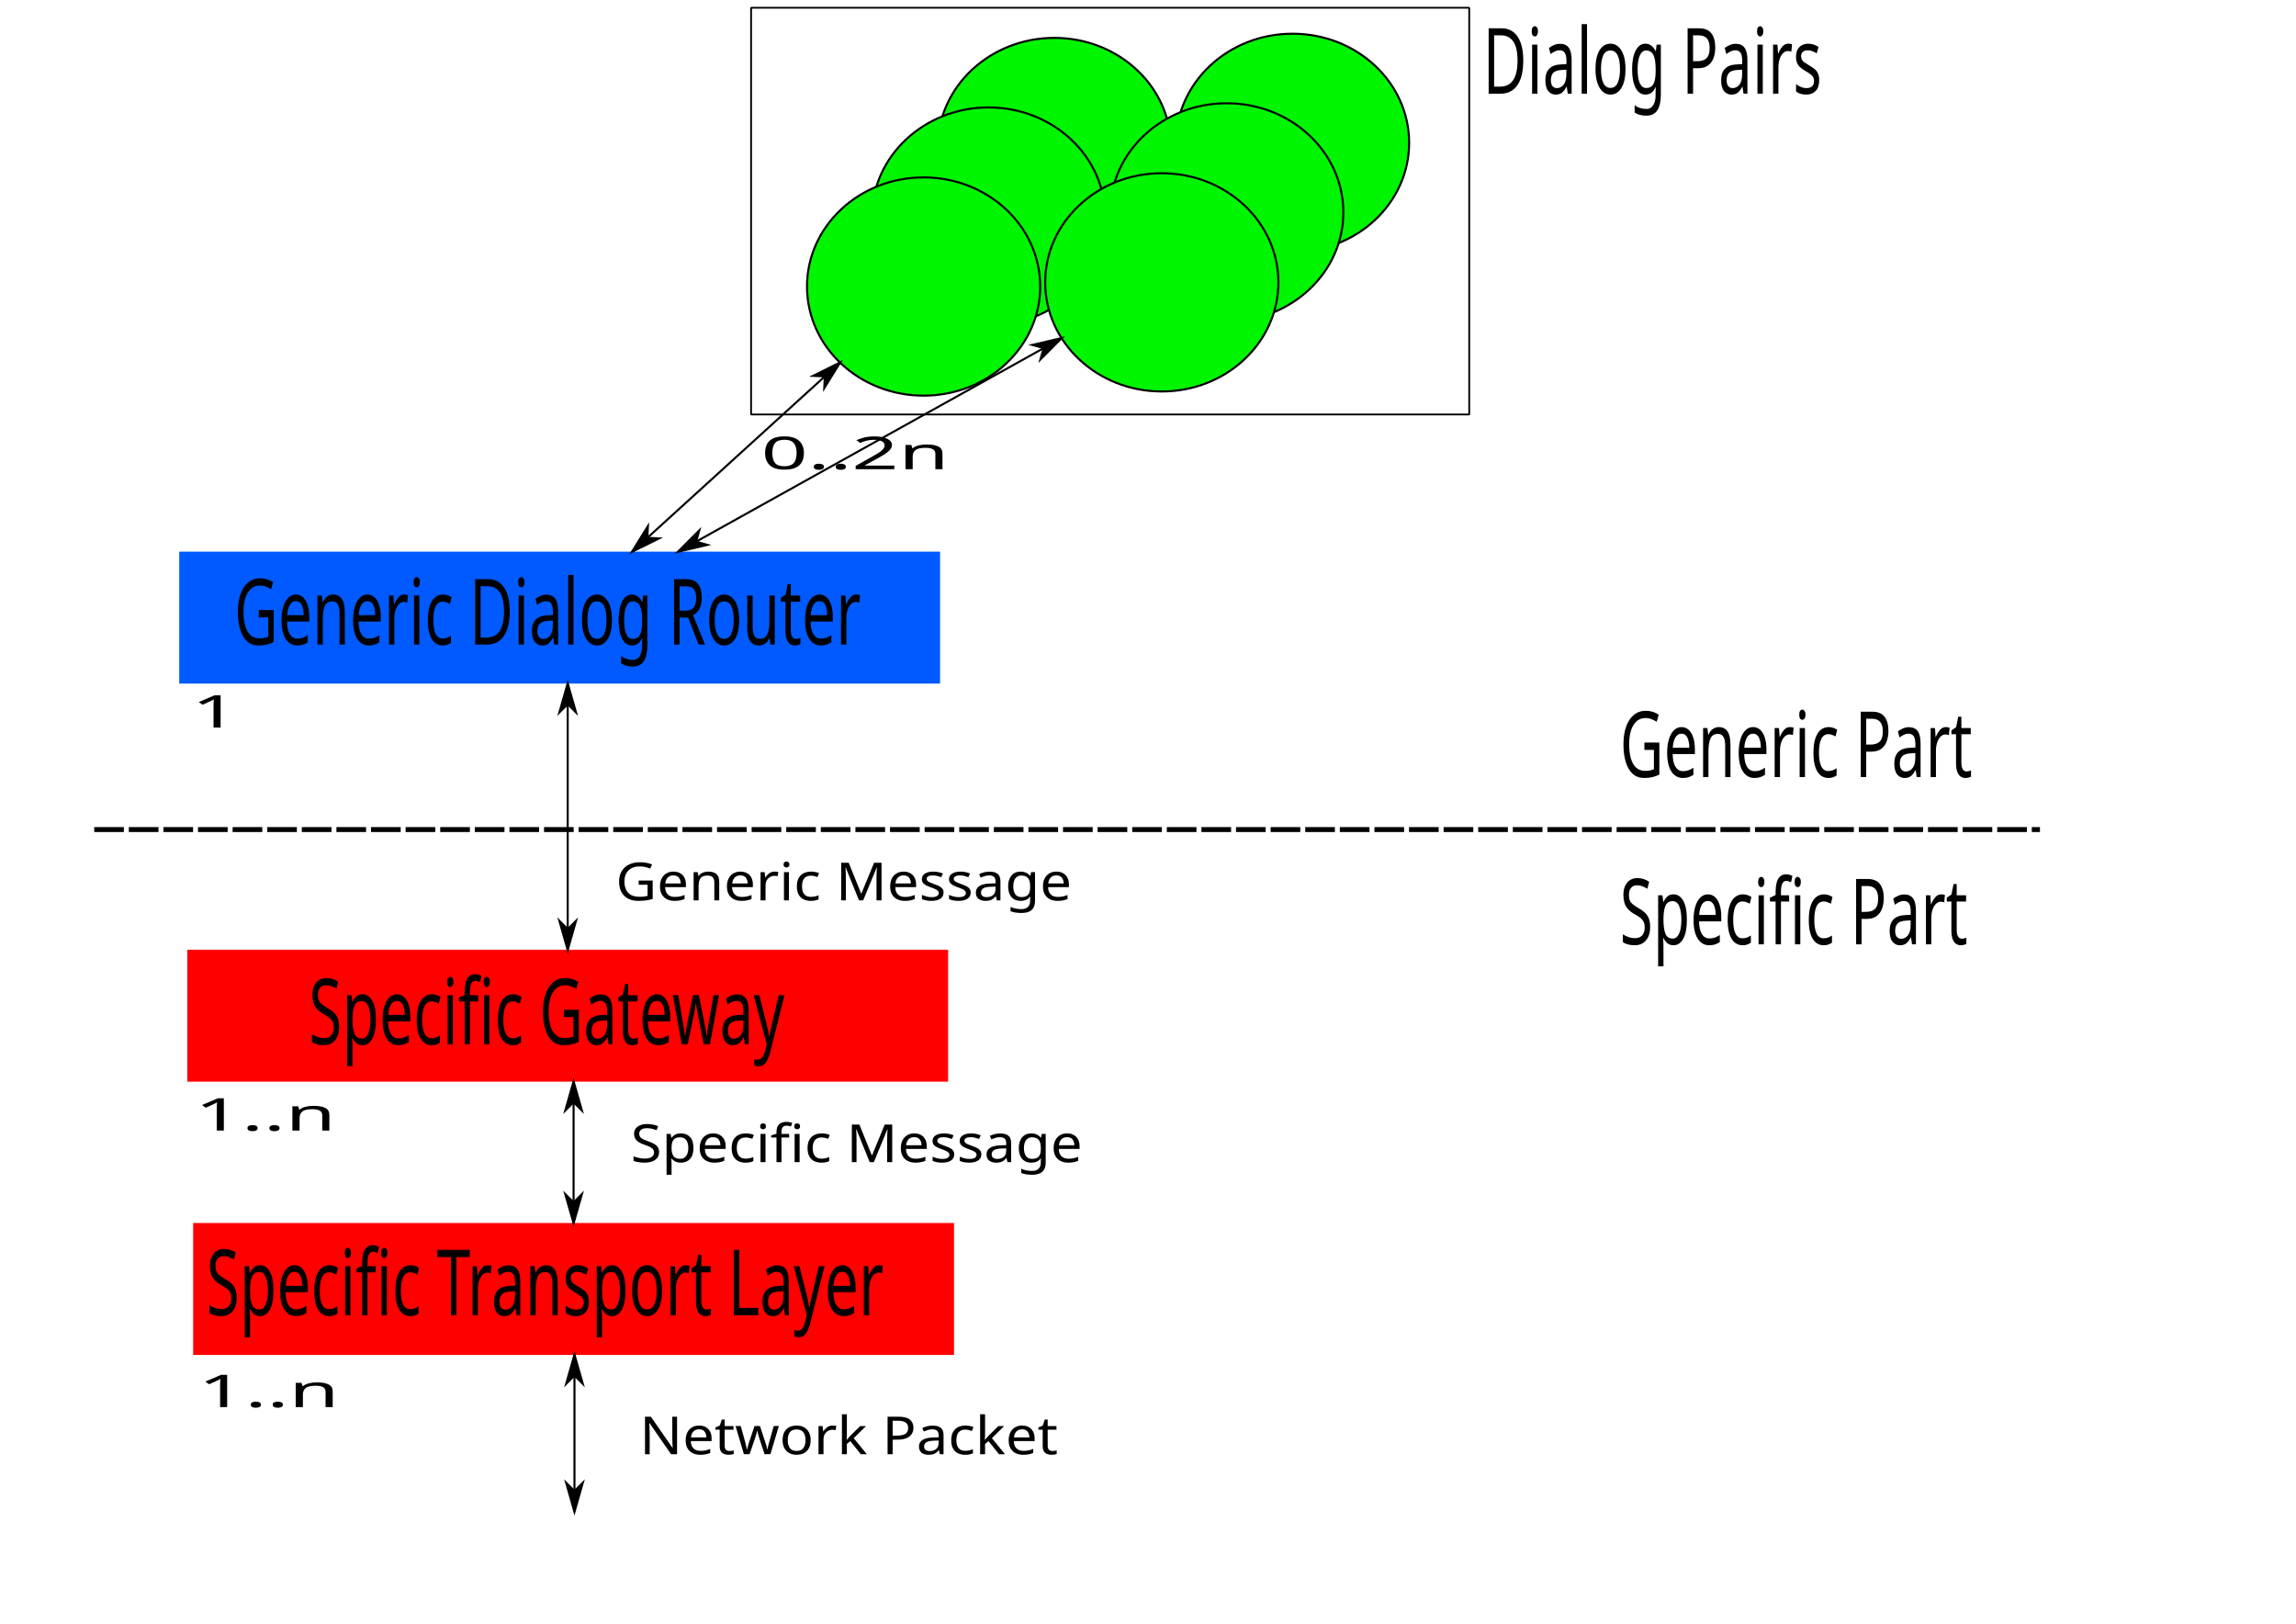
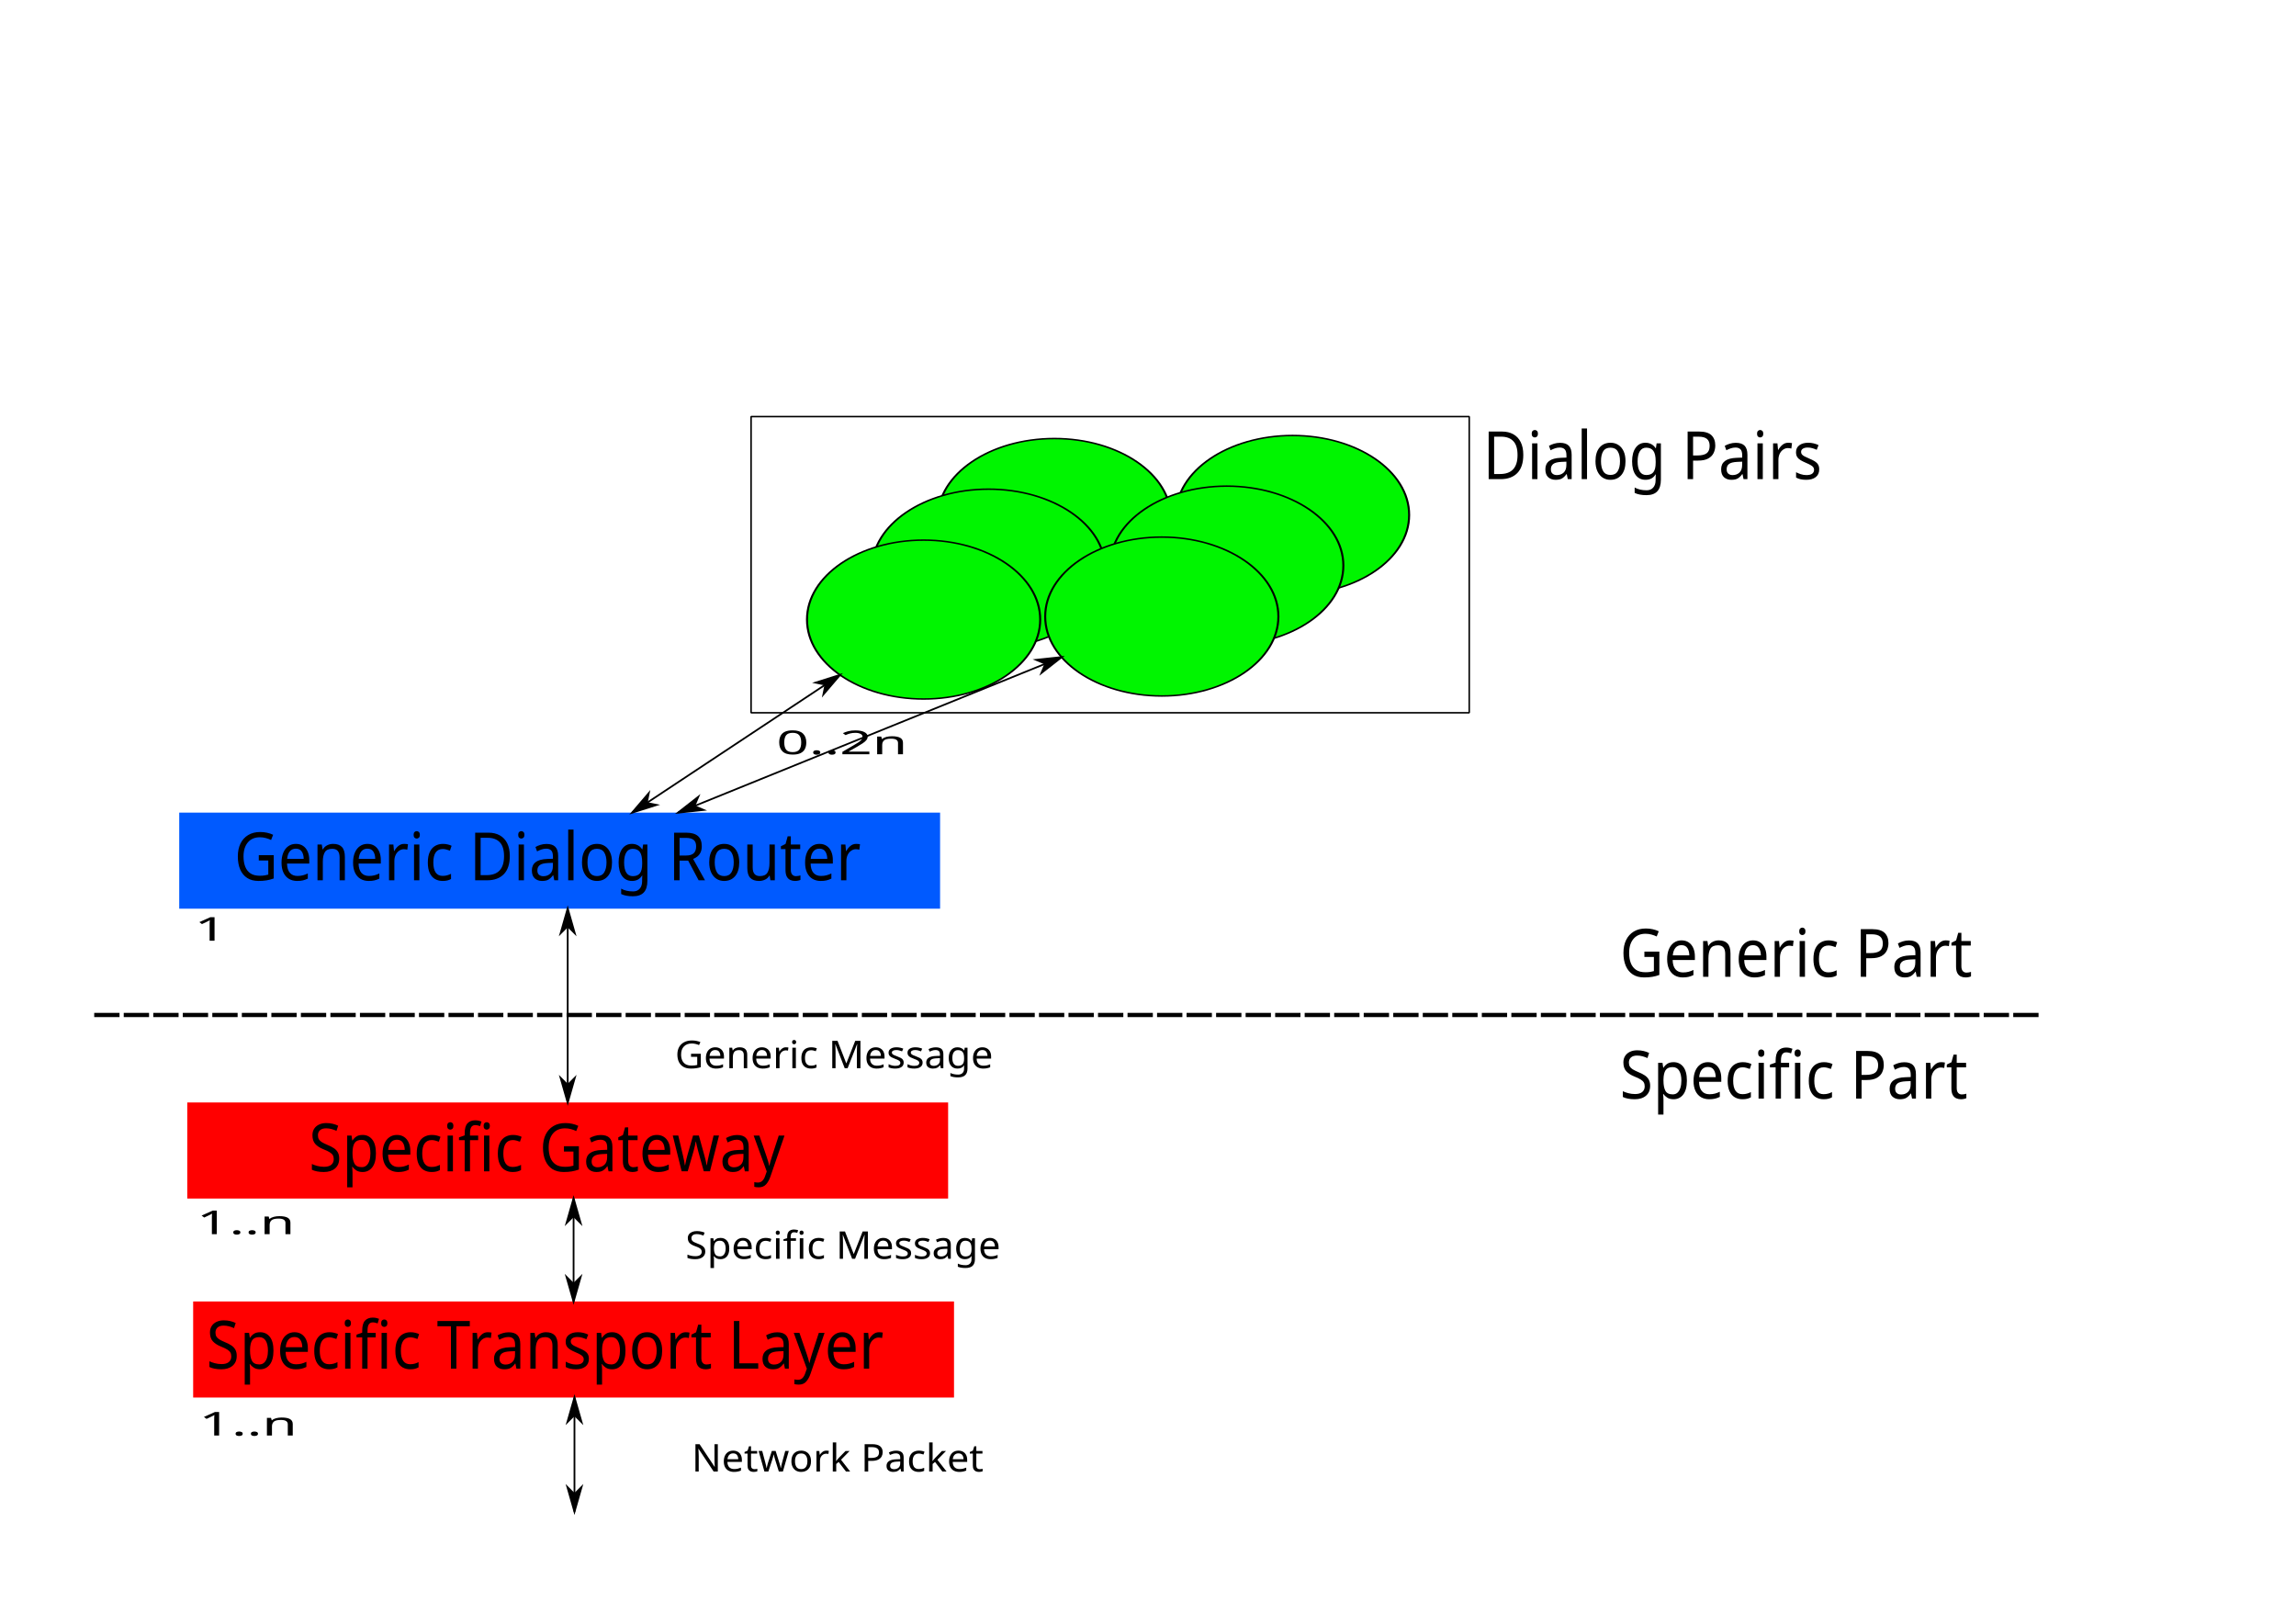
<svg xmlns="http://www.w3.org/2000/svg" width="297mm" height="210mm" id="svg2996" version="1.1">
  <defs id="defs2998">
    <marker orient="auto" refY="0.0" refX="0.0" id="Arrow1Lend" style="overflow:visible;">
      <path id="path3902" d="M 0.0,0.0 L 5.0,-5.0 L -12.5,0.0 L 5.0,5.0 L 0.0,0.0 z " style="fill-rule:evenodd;stroke:#000000;stroke-width:1.0pt;" transform="scale(0.8) rotate(180) translate(12.5,0)" />
    </marker>
    <marker orient="auto" refY="0.0" refX="0.0" id="Arrow1Lstart" style="overflow:visible">
      <path id="path3899" d="M 0.0,0.0 L 5.0,-5.0 L -12.5,0.0 L 5.0,5.0 L 0.0,0.0 z " style="fill-rule:evenodd;stroke:#000000;stroke-width:1.0pt" transform="scale(0.8) translate(12.5,0)" />
    </marker>
  </defs>
  <g id="layer1">
-     <rect style="fill:#ff0000;fill-opacity:1;fill-rule:evenodd;stroke:none" id="rect3005" width="371.984" height="64.493" x="94.436" y="597.834" />
-     <text xml:space="preserve" style="font-size:36.394px;font-style:normal;font-weight:normal;line-height:125%;letter-spacing:0px;word-spacing:0px;fill:#000000;fill-opacity:1;stroke:none;font-family:Sans" x="124.069" y="522.747" id="text3009" transform="scale(0.8130954,1.229868)">
-       <tspan id="tspan3011" x="124.069" y="522.747">Specific Transport Layer</tspan>
+     <rect style="fill:#ff0000;fill-opacity:1;fill-rule:evenodd;stroke:none" id="rect3005" width="371.984" height="46.96" x="94.436" y="636.187" />
+     <text xml:space="preserve" style="font-size:31.056px;font-style:normal;font-weight:normal;line-height:125%;letter-spacing:0px;word-spacing:0px;fill:#000000;fill-opacity:1;stroke:none;font-family:Sans" x="105.87" y="637.475" id="text3009" transform="scale(0.9528651,1.049467)">
+       <tspan id="tspan3011" x="105.87" y="637.475">Specific Transport Layer</tspan>
    </text>
-     <rect style="fill:#ff0000;fill-opacity:1;fill-rule:evenodd;stroke:none" id="rect3005-4" width="371.984" height="64.493" x="91.556" y="464.243" />
-     <text xml:space="preserve" style="font-size:36.394px;font-style:normal;font-weight:normal;line-height:125%;letter-spacing:0px;word-spacing:0px;fill:#000000;fill-opacity:1;stroke:none;font-family:Sans" x="185.682" y="415.061" id="text3009-3" transform="scale(0.8130954,1.229868)">
-       <tspan id="tspan3011-1" x="185.682" y="415.061">Specific Gateway</tspan>
+     <rect style="fill:#ff0000;fill-opacity:1;fill-rule:evenodd;stroke:none" id="rect3005-4" width="371.984" height="46.96" x="91.556" y="538.912" />
+     <text xml:space="preserve" style="font-size:31.056px;font-style:normal;font-weight:normal;line-height:125%;letter-spacing:0px;word-spacing:0px;fill:#000000;fill-opacity:1;stroke:none;font-family:Sans" x="158.445" y="545.584" id="text3009-3" transform="scale(0.9528651,1.049467)">
+       <tspan id="tspan3011-1" x="158.445" y="545.584">Specific Gateway</tspan>
    </text>
-     <path style="fill:none;stroke:#000000;stroke-width:2.417;stroke-linecap:butt;stroke-linejoin:miter;stroke-miterlimit:4;stroke-opacity:1;stroke-dasharray:14.499, 2.417;stroke-dashoffset:0" d="m 46.066,405.508 951.266,0" id="path3037" />
-     <text xml:space="preserve" style="font-size:36.394px;font-style:normal;font-weight:normal;line-height:125%;letter-spacing:0px;word-spacing:0px;fill:#000000;fill-opacity:1;stroke:none;font-family:Sans" x="973.94" y="375.341" id="text3009-3-2" transform="scale(0.8130954,1.229868)">
-       <tspan id="tspan3011-1-7" x="973.94" y="375.341">Specific Part</tspan>
+     <path style="fill:none;stroke:#000000;stroke-width:2.062;stroke-linecap:butt;stroke-linejoin:miter;stroke-miterlimit:4;stroke-opacity:1;stroke-dasharray:12.372, 2.062;stroke-dashoffset:0" d="m 46.066,496.145 951.266,0" id="path3037" />
+     <text xml:space="preserve" style="font-size:31.056px;font-style:normal;font-weight:normal;line-height:125%;letter-spacing:0px;word-spacing:0px;fill:#000000;fill-opacity:1;stroke:none;font-family:Sans" x="831.079" y="511.69" id="text3009-3-2" transform="scale(0.9528651,1.049467)">
+       <tspan id="tspan3011-1-7" x="831.079" y="511.69">Specific Part</tspan>
    </text>
-     <text xml:space="preserve" style="font-size:36.394px;font-style:normal;font-weight:normal;line-height:125%;letter-spacing:0px;word-spacing:0px;fill:#000000;fill-opacity:1;stroke:none;font-family:Sans" x="973.94" y="308.856" id="text3009-3-2-6" transform="scale(0.8130954,1.229868)">
-       <tspan id="tspan3011-1-7-7" x="973.94" y="308.856">Generic Part</tspan>
+     <text xml:space="preserve" style="font-size:31.056px;font-style:normal;font-weight:normal;line-height:125%;letter-spacing:0px;word-spacing:0px;fill:#000000;fill-opacity:1;stroke:none;font-family:Sans" x="831.079" y="454.958" id="text3009-3-2-6" transform="scale(0.9528651,1.049467)">
+       <tspan id="tspan3011-1-7-7" x="831.079" y="454.958">Generic Part</tspan>
    </text>
-     <path style="fill:none;stroke:#000000;stroke-width:1px;stroke-linecap:butt;stroke-linejoin:miter;stroke-opacity:1;marker-start:url(#Arrow1Lstart);marker-end:url(#Arrow1Lend)" d="m 280.428,528.735 0,69.099" id="path3849" />
-     <text xml:space="preserve" style="font-size:26.687px;font-style:normal;font-weight:normal;line-height:125%;letter-spacing:0px;word-spacing:0px;fill:#000000;fill-opacity:1;stroke:none;font-family:Sans" x="297.164" y="589.435" id="text3009-3-0" transform="scale(1.037597,0.9637658)">
-       <tspan id="tspan3011-1-2" x="297.164" y="589.435">Specific Message</tspan>
+     <path style="fill:none;stroke:#000000;stroke-width:0.853px;stroke-linecap:butt;stroke-linejoin:miter;stroke-opacity:1;marker-start:url(#Arrow1Lstart);marker-end:url(#Arrow1Lend)" d="m 280.428,585.872 0,50.315" id="path3849" />
+     <text xml:space="preserve" style="font-size:19.019px;font-style:normal;font-weight:normal;line-height:125%;letter-spacing:0px;word-spacing:0px;fill:#000000;fill-opacity:1;stroke:none;font-family:Sans" x="329.992" y="624.89" id="text3009-3-0" transform="scale(1.015531,0.9847068)">
+       <tspan id="tspan3011-1-2" x="329.992" y="624.89">Specific Message</tspan>
    </text>
-     <text xml:space="preserve" style="font-size:26.687px;font-style:normal;font-weight:normal;line-height:125%;letter-spacing:0px;word-spacing:0px;fill:#000000;fill-opacity:1;stroke:none;font-family:Sans" x="301.33" y="737.609" id="text3009-3-0-1" transform="scale(1.037597,0.9637658)">
-       <tspan id="tspan3011-1-2-3" x="301.33" y="737.609">Network Packet</tspan>
+     <text xml:space="preserve" style="font-size:19.019px;font-style:normal;font-weight:normal;line-height:125%;letter-spacing:0px;word-spacing:0px;fill:#000000;fill-opacity:1;stroke:none;font-family:Sans" x="332.96" y="730.488" id="text3009-3-0-1" transform="scale(1.015531,0.9847068)">
+       <tspan id="tspan3011-1-2-3" x="332.96" y="730.488">Network Packet</tspan>
    </text>
-     <path style="fill:none;stroke:#000000;stroke-width:1px;stroke-linecap:butt;stroke-linejoin:miter;stroke-opacity:1;marker-start:url(#Arrow1Lstart);marker-end:url(#Arrow1Lend)" d="m 280.86,662.327 0,76.585" id="path4893" />
-     <rect style="fill:#005aff;fill-opacity:1;fill-rule:evenodd;stroke:none" id="rect3005-4-2" width="371.984" height="64.493" x="87.627" y="269.66" />
-     <text xml:space="preserve" style="font-size:36.394px;font-style:normal;font-weight:normal;line-height:125%;letter-spacing:0px;word-spacing:0px;fill:#000000;fill-opacity:1;stroke:none;font-family:Sans" x="140.787" y="256.185" id="text3009-3-9" transform="scale(0.8130954,1.229868)">
-       <tspan id="tspan3011-1-26" x="140.787" y="256.185">Generic Dialog Router</tspan>
+     <path style="fill:none;stroke:#000000;stroke-width:0.853px;stroke-linecap:butt;stroke-linejoin:miter;stroke-opacity:1;marker-start:url(#Arrow1Lstart);marker-end:url(#Arrow1Lend)" d="m 280.86,683.147 0,55.765" id="path4893" />
+     <rect style="fill:#005aff;fill-opacity:1;fill-rule:evenodd;stroke:none" id="rect3005-4-2" width="371.984" height="46.96" x="87.627" y="397.227" />
+     <text xml:space="preserve" style="font-size:31.056px;font-style:normal;font-weight:normal;line-height:125%;letter-spacing:0px;word-spacing:0px;fill:#000000;fill-opacity:1;stroke:none;font-family:Sans" x="120.136" y="410.013" id="text3009-3-9" transform="scale(0.9528651,1.049467)">
+       <tspan id="tspan3011-1-26" x="120.136" y="410.013">Generic Dialog Router</tspan>
    </text>
-     <path style="fill:#00f500;fill-opacity:1;fill-rule:evenodd;stroke:#000000;stroke-opacity:1" id="path5300" d="m 286.648,152.475 a 57.004,53.339 0 1 1 -114.008,0 57.004,53.339 0 1 1 114.008,0 z" transform="translate(285.834,-80.61986)" />
-     <path transform="translate(402.285,-82.65571)" style="fill:#00f500;fill-opacity:1;fill-rule:evenodd;stroke:#000000;stroke-opacity:1" id="path5300-3" d="m 286.648,152.475 a 57.004,53.339 0 1 1 -114.008,0 57.004,53.339 0 1 1 114.008,0 z" />
-     <path transform="translate(253.6675,-46.62108)" style="fill:#00f500;fill-opacity:1;fill-rule:evenodd;stroke:#000000;stroke-opacity:1" id="path5300-9" d="m 286.648,152.475 a 57.004,53.339 0 1 1 -114.008,0 57.004,53.339 0 1 1 114.008,0 z" />
-     <path transform="translate(370.1184,-48.65693)" style="fill:#00f500;fill-opacity:1;fill-rule:evenodd;stroke:#000000;stroke-opacity:1" id="path5300-3-9" d="m 286.648,152.475 a 57.004,53.339 0 1 1 -114.008,0 57.004,53.339 0 1 1 114.008,0 z" />
-     <path transform="translate(221.9082,-12.41871)" style="fill:#00f500;fill-opacity:1;fill-rule:evenodd;stroke:#000000;stroke-opacity:1" id="path5300-90" d="m 286.648,152.475 a 57.004,53.339 0 1 1 -114.008,0 57.004,53.339 0 1 1 114.008,0 z" />
-     <path transform="translate(338.3591,-14.45456)" style="fill:#00f500;fill-opacity:1;fill-rule:evenodd;stroke:#000000;stroke-opacity:1" id="path5300-3-7" d="m 286.648,152.475 a 57.004,53.339 0 1 1 -114.008,0 57.004,53.339 0 1 1 114.008,0 z" />
-     <rect style="fill:none;stroke:#000000;stroke-width:0.875;stroke-linejoin:bevel;stroke-miterlimit:4;stroke-opacity:1;stroke-dasharray:none;stroke-dashoffset:0" id="rect5370" width="351.106" height="198.824" x="367.206" y="3.795" />
-     <text xml:space="preserve" style="font-size:36.394px;font-style:normal;font-weight:normal;line-height:125%;letter-spacing:0px;word-spacing:0px;fill:#000000;fill-opacity:1;stroke:none;font-family:Sans" x="891.579" y="37.231" id="text3009-3-2-6-7" transform="scale(0.8130954,1.229868)">
-       <tspan id="tspan3011-1-7-7-0" x="891.579" y="37.231">Dialog Pairs</tspan>
+     <path style="fill:#00f500;fill-opacity:1;fill-rule:evenodd;stroke:#000000;stroke-opacity:1" id="path5300" d="m 286.648,152.475 a 57.004,53.339 0 1 1 -114.008,0 57.004,53.339 0 1 1 114.008,0 z" transform="matrix(1,0,0,0.7281488,285.834,142.1709)" />
+     <path transform="matrix(1,0,0,0.7281488,402.285,140.6885)" style="fill:#00f500;fill-opacity:1;fill-rule:evenodd;stroke:#000000;stroke-opacity:1" id="path5300-3" d="m 286.648,152.475 a 57.004,53.339 0 1 1 -114.008,0 57.004,53.339 0 1 1 114.008,0 z" />
+     <path transform="matrix(1,0,0,0.7281488,253.6675,166.927)" style="fill:#00f500;fill-opacity:1;fill-rule:evenodd;stroke:#000000;stroke-opacity:1" id="path5300-9" d="m 286.648,152.475 a 57.004,53.339 0 1 1 -114.008,0 57.004,53.339 0 1 1 114.008,0 z" />
+     <path transform="matrix(1,0,0,0.7281488,370.1184,165.4446)" style="fill:#00f500;fill-opacity:1;fill-rule:evenodd;stroke:#000000;stroke-opacity:1" id="path5300-3-9" d="m 286.648,152.475 a 57.004,53.339 0 1 1 -114.008,0 57.004,53.339 0 1 1 114.008,0 z" />
+     <path transform="matrix(1,0,0,0.7281488,221.9082,191.8314)" style="fill:#00f500;fill-opacity:1;fill-rule:evenodd;stroke:#000000;stroke-opacity:1" id="path5300-90" d="m 286.648,152.475 a 57.004,53.339 0 1 1 -114.008,0 57.004,53.339 0 1 1 114.008,0 z" />
+     <path transform="matrix(1,0,0,0.7281488,338.3591,190.3491)" style="fill:#00f500;fill-opacity:1;fill-rule:evenodd;stroke:#000000;stroke-opacity:1" id="path5300-3-7" d="m 286.648,152.475 a 57.004,53.339 0 1 1 -114.008,0 57.004,53.339 0 1 1 114.008,0 z" />
+     <rect style="fill:none;stroke:#000000;stroke-width:0.747;stroke-linejoin:bevel;stroke-miterlimit:4;stroke-opacity:1;stroke-dasharray:none;stroke-dashoffset:0" id="rect5370" width="351.106" height="144.773" x="367.206" y="203.638" />
+     <text xml:space="preserve" style="font-size:31.056px;font-style:normal;font-weight:normal;line-height:125%;letter-spacing:0px;word-spacing:0px;fill:#000000;fill-opacity:1;stroke:none;font-family:Sans" x="760.799" y="223.176" id="text3009-3-2-6-7" transform="scale(0.9528651,1.049467)">
+       <tspan id="tspan3011-1-7-7-0" x="760.799" y="223.176">Dialog Pairs</tspan>
    </text>
-     <text xml:space="preserve" style="font-size:29.75px;font-style:normal;font-weight:normal;line-height:125%;letter-spacing:0px;word-spacing:0px;fill:#000000;fill-opacity:1;stroke:none;font-family:Sans" x="69.652" y="478.184" id="text5397" transform="scale(1.344524,0.7437577)">
-       <tspan id="tspan5399" x="69.652" y="478.184">1</tspan>
+     <text xml:space="preserve" style="font-size:21.202px;font-style:normal;font-weight:normal;line-height:125%;letter-spacing:0px;word-spacing:0px;fill:#000000;fill-opacity:1;stroke:none;font-family:Sans" x="72.176" y="605.121" id="text5397" transform="scale(1.315931,0.7599183)">
+       <tspan id="tspan5399" x="72.176" y="605.121">1</tspan>
    </text>
-     <text xml:space="preserve" style="font-size:29.75px;font-style:normal;font-weight:normal;line-height:125%;letter-spacing:0px;word-spacing:0px;fill:#000000;fill-opacity:1;stroke:none;font-family:Sans" x="70.829" y="743.046" id="text5397-2" transform="scale(1.344524,0.7437577)">
-       <tspan id="tspan5399-0" x="70.829" y="743.046">1..n</tspan>
+     <text xml:space="preserve" style="font-size:21.202px;font-style:normal;font-weight:normal;line-height:125%;letter-spacing:0px;word-spacing:0px;fill:#000000;fill-opacity:1;stroke:none;font-family:Sans" x="73.015" y="793.878" id="text5397-2" transform="scale(1.315931,0.7599183)">
+       <tspan id="tspan5399-0" x="73.015" y="793.878">1..n</tspan>
    </text>
-     <text xml:space="preserve" style="font-size:29.75px;font-style:normal;font-weight:normal;line-height:125%;letter-spacing:0px;word-spacing:0px;fill:#000000;fill-opacity:1;stroke:none;font-family:Sans" x="72.04" y="924.8" id="text5397-26" transform="scale(1.344524,0.7437577)">
-       <tspan id="tspan5399-9" x="72.04" y="924.8">1..n</tspan>
+     <text xml:space="preserve" style="font-size:21.202px;font-style:normal;font-weight:normal;line-height:125%;letter-spacing:0px;word-spacing:0px;fill:#000000;fill-opacity:1;stroke:none;font-family:Sans" x="73.878" y="923.408" id="text5397-26" transform="scale(1.315931,0.7599183)">
+       <tspan id="tspan5399-9" x="73.878" y="923.408">1..n</tspan>
    </text>
-     <text xml:space="preserve" style="font-size:29.75px;font-style:normal;font-weight:normal;line-height:125%;letter-spacing:0px;word-spacing:0px;fill:#000000;fill-opacity:1;stroke:none;font-family:Sans" x="276.758" y="308.37" id="text5397-8" transform="scale(1.344524,0.7437577)">
-       <tspan id="tspan5399-98" x="276.758" y="308.37">0..2n</tspan>
+     <text xml:space="preserve" style="font-size:21.202px;font-style:normal;font-weight:normal;line-height:125%;letter-spacing:0px;word-spacing:0px;fill:#000000;fill-opacity:1;stroke:none;font-family:Sans" x="288.463" y="485.172" id="text5397-8" transform="scale(1.315931,0.7599183)">
+       <tspan id="tspan5399-98" x="288.463" y="485.172">0..2n</tspan>
    </text>
-     <path style="fill:none;stroke:#000000;stroke-width:0.999;stroke-linecap:butt;stroke-linejoin:miter;stroke-opacity:1;stroke-miterlimit:4;stroke-dasharray:none;marker-start:url(#Arrow1Lstart);marker-mid:none;marker-end:url(#Arrow1Lend)" d="m 277.548,334.153 0,130.09" id="path5452" />
-     <text xml:space="preserve" style="font-size:26.687px;font-style:normal;font-weight:normal;line-height:125%;letter-spacing:0px;word-spacing:0px;fill:#000000;fill-opacity:1;stroke:none;font-family:Sans" x="290.083" y="456.658" id="text3009-3-0-11" transform="scale(1.037597,0.9637658)">
-       <tspan id="tspan3011-1-2-1" x="290.083" y="456.658">Generic Message</tspan>
+     <path style="fill:none;stroke:#000000;stroke-width:0.853;stroke-linecap:butt;stroke-linejoin:miter;stroke-miterlimit:4;stroke-opacity:1;stroke-dasharray:none;marker-start:url(#Arrow1Lstart);marker-mid:none;marker-end:url(#Arrow1Lend)" d="m 277.548,444.187 0,94.725" id="path5452" />
+     <text xml:space="preserve" style="font-size:19.019px;font-style:normal;font-weight:normal;line-height:125%;letter-spacing:0px;word-spacing:0px;fill:#000000;fill-opacity:1;stroke:none;font-family:Sans" x="324.945" y="530.264" id="text3009-3-0-11" transform="scale(1.015531,0.9847068)">
+       <tspan id="tspan3011-1-2-1" x="324.945" y="530.264">Generic Message</tspan>
    </text>
-     <path style="fill:none;stroke:#000000;stroke-width:0.999;stroke-linecap:butt;stroke-linejoin:miter;stroke-opacity:1;stroke-miterlimit:4;stroke-dasharray:none;marker-start:url(#Arrow1Lstart);marker-mid:none;marker-end:url(#Arrow1Lend)" d="M 309.07,269.66 410.679,177.236" id="path5475" />
-     <path style="fill:none;stroke:#000000;stroke-width:0.999;stroke-linecap:butt;stroke-linejoin:miter;stroke-opacity:1;stroke-miterlimit:4;stroke-dasharray:none;marker-start:url(#Arrow1Lstart);marker-mid:none;marker-end:url(#Arrow1Lend)" d="M 331.542,269.66 519.007,165.297" id="path5477" />
+     <path style="fill:none;stroke:#000000;stroke-width:0.853;stroke-linecap:butt;stroke-linejoin:miter;stroke-miterlimit:4;stroke-opacity:1;stroke-dasharray:none;marker-start:url(#Arrow1Lstart);marker-mid:none;marker-end:url(#Arrow1Lend)" d="M 309.07,397.227 410.679,329.928" id="path5475" />
+     <path style="fill:none;stroke:#000000;stroke-width:0.853;stroke-linecap:butt;stroke-linejoin:miter;stroke-miterlimit:4;stroke-opacity:1;stroke-dasharray:none;marker-start:url(#Arrow1Lstart);marker-mid:none;marker-end:url(#Arrow1Lend)" d="M 331.542,397.227 519.007,321.235" id="path5477" />
  </g>
</svg>
